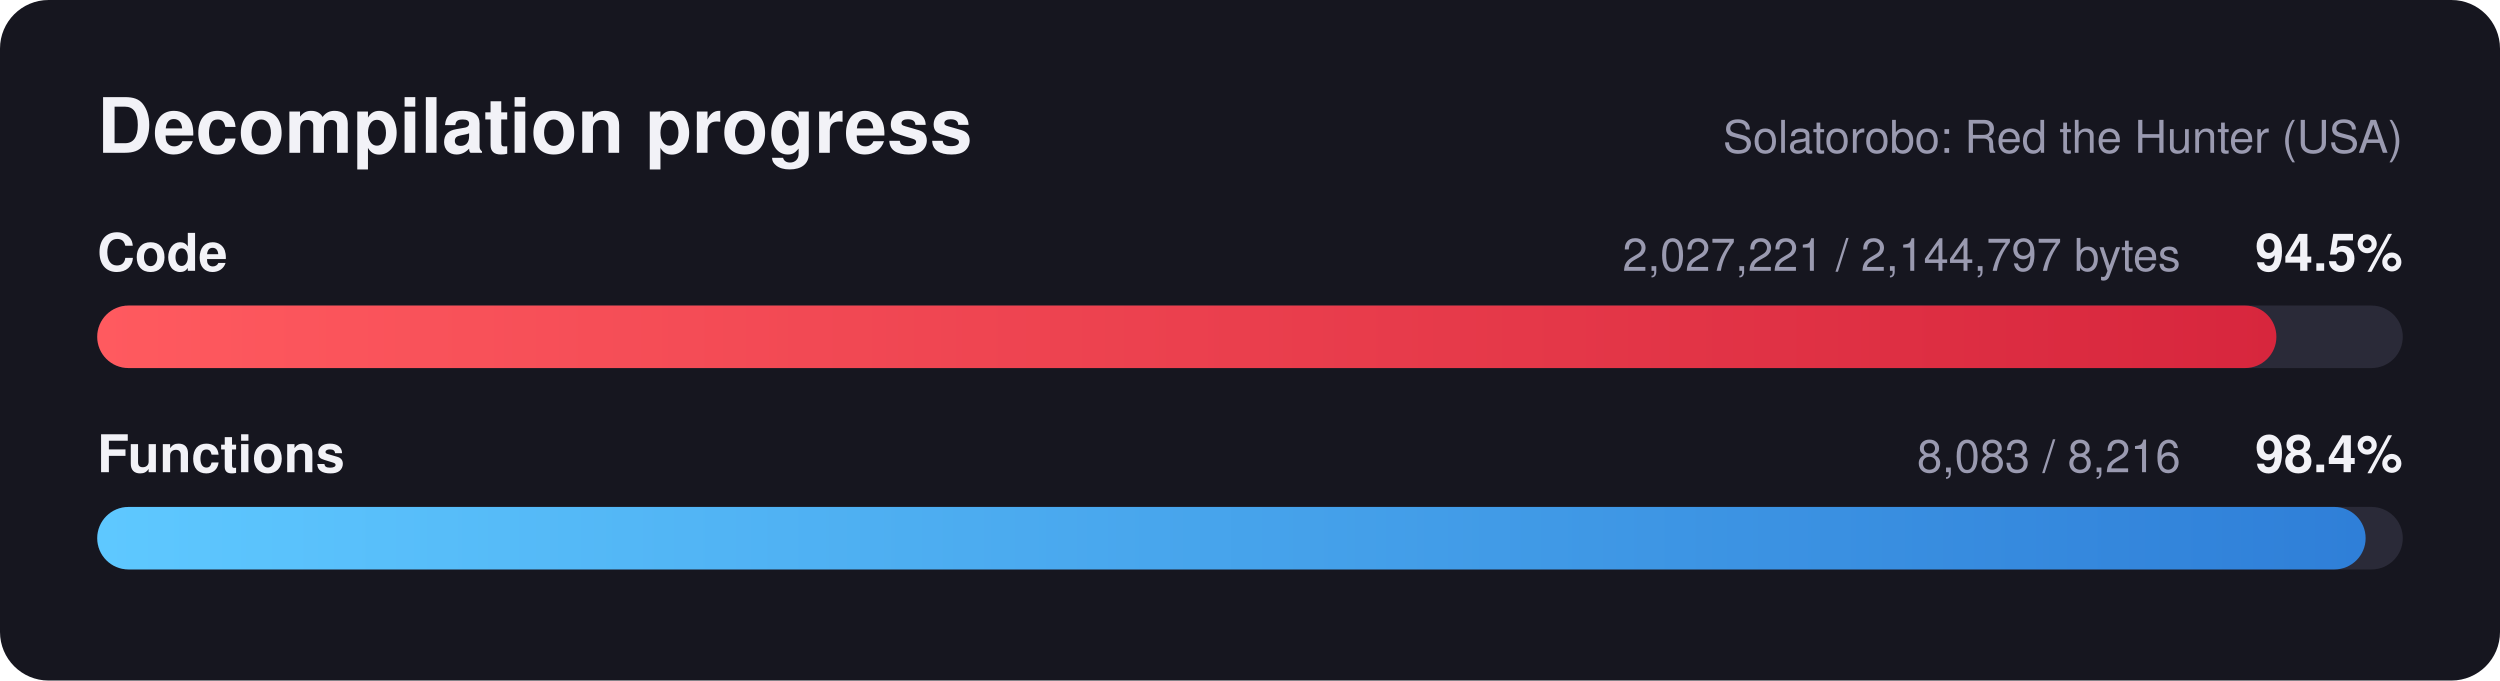
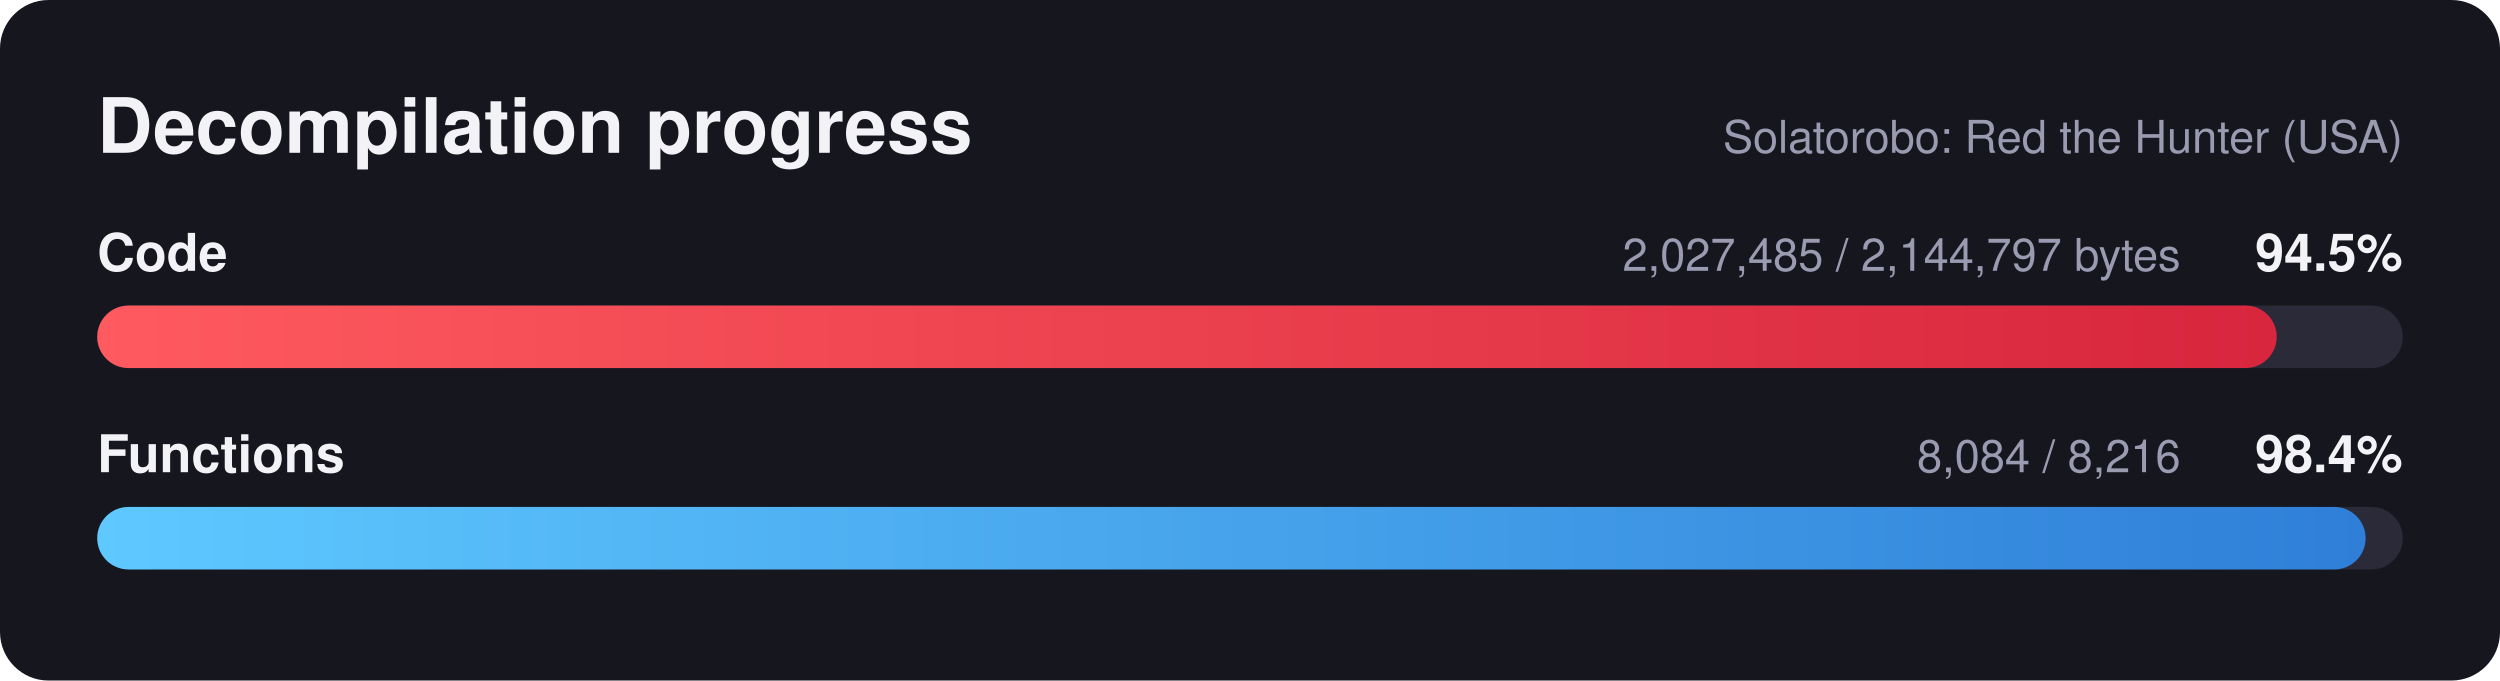
<svg xmlns="http://www.w3.org/2000/svg" width="720" height="196" viewBox="0 0 720 196" font-family="Segoe UI, Helvetica, Arial, sans-serif">
  <defs>
    <linearGradient id="red" x1="0" x2="1" y1="0" y2="0">
      <stop offset="0" stop-color="#ff5a5f" />
      <stop offset="1" stop-color="#d7263d" />
    </linearGradient>
    <linearGradient id="blue" x1="0" x2="1" y1="0" y2="0">
      <stop offset="0" stop-color="#5ec8ff" />
      <stop offset="1" stop-color="#2f7fd8" />
    </linearGradient>
  </defs>
  <rect width="720" height="196" rx="14" fill="#16161f" />
  <text x="28" y="44" fill="#f2f2f7" font-size="22" font-weight="700">Decompilation progress</text>
  <text x="692" y="44" fill="#9a9ab0" font-size="13" text-anchor="end">Solatorobo: Red the Hunter (USA)</text>
  <text x="28" y="78" fill="#f2f2f7" font-size="15" font-weight="600">Code</text>
  <text x="692" y="78" fill="#f2f2f7" font-size="15" font-weight="700" text-anchor="end">94.5%</text>
-   <text x="628" y="78" fill="#9a9ab0" font-size="13" text-anchor="end">2,027,221 / 2,144,797 bytes</text>
+   <text x="628" y="78" fill="#9a9ab0" font-size="13" text-anchor="end">2,027,485 / 2,144,797 bytes</text>
  <rect x="28" y="88" width="664" height="18" rx="9.0" fill="#2a2a38" />
-   <rect x="28" y="88" width="627.6" height="18" rx="9.0" fill="url(#red)" />
+   <rect x="28" y="88" width="627.7" height="18" rx="9.0" fill="url(#red)" />
  <text x="28" y="136" fill="#f2f2f7" font-size="15" font-weight="600">Functions</text>
  <text x="692" y="136" fill="#f2f2f7" font-size="15" font-weight="700" text-anchor="end">98.4%</text>
-   <text x="628" y="136" fill="#9a9ab0" font-size="13" text-anchor="end">8,083 / 8,216</text>
+   <text x="628" y="136" fill="#9a9ab0" font-size="13" text-anchor="end">8,084 / 8,216</text>
  <rect x="28" y="146" width="664" height="18" rx="9.0" fill="#2a2a38" />
  <rect x="28" y="146" width="653.3" height="18" rx="9.0" fill="url(#blue)" />
</svg>
